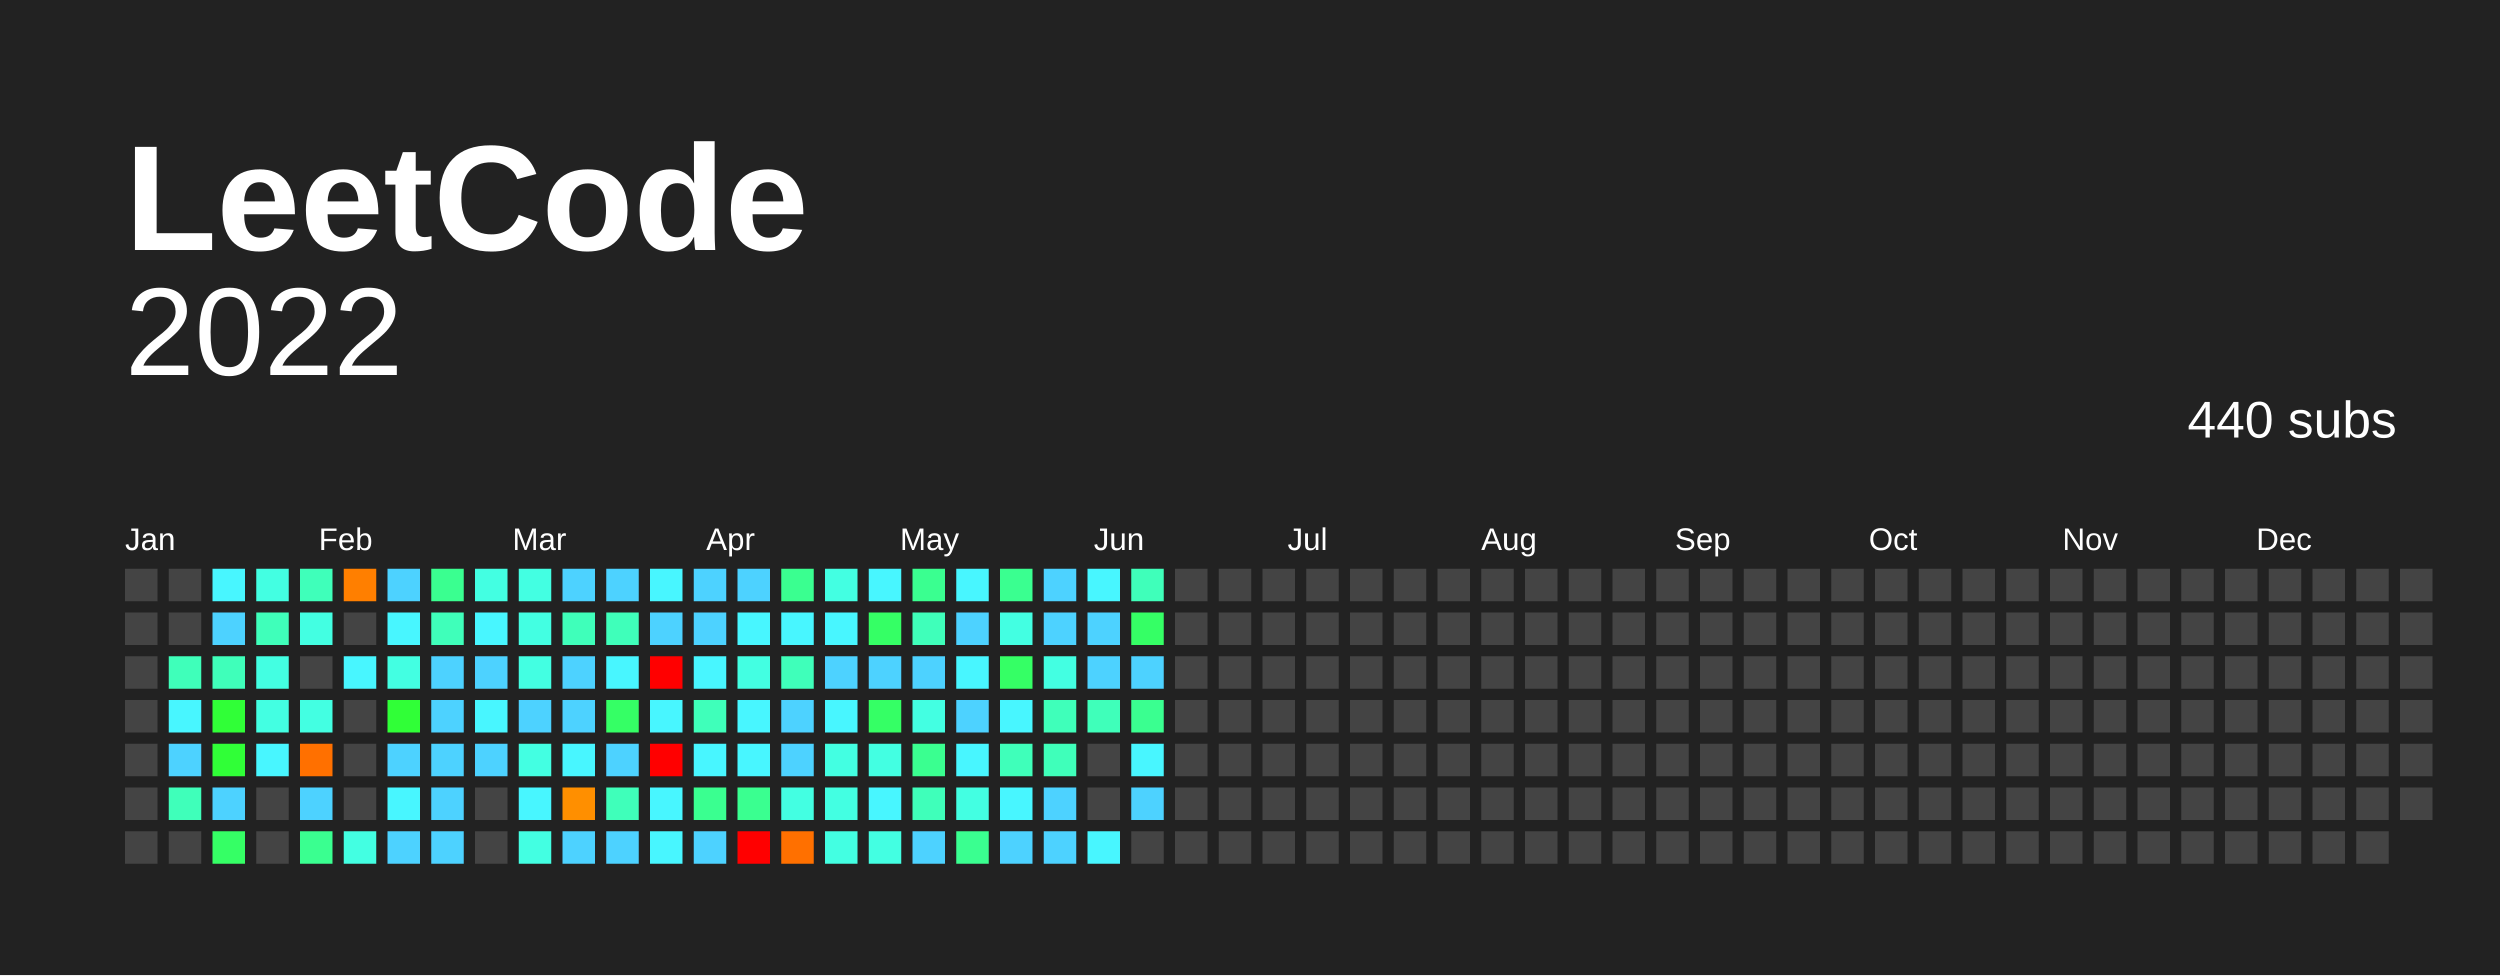
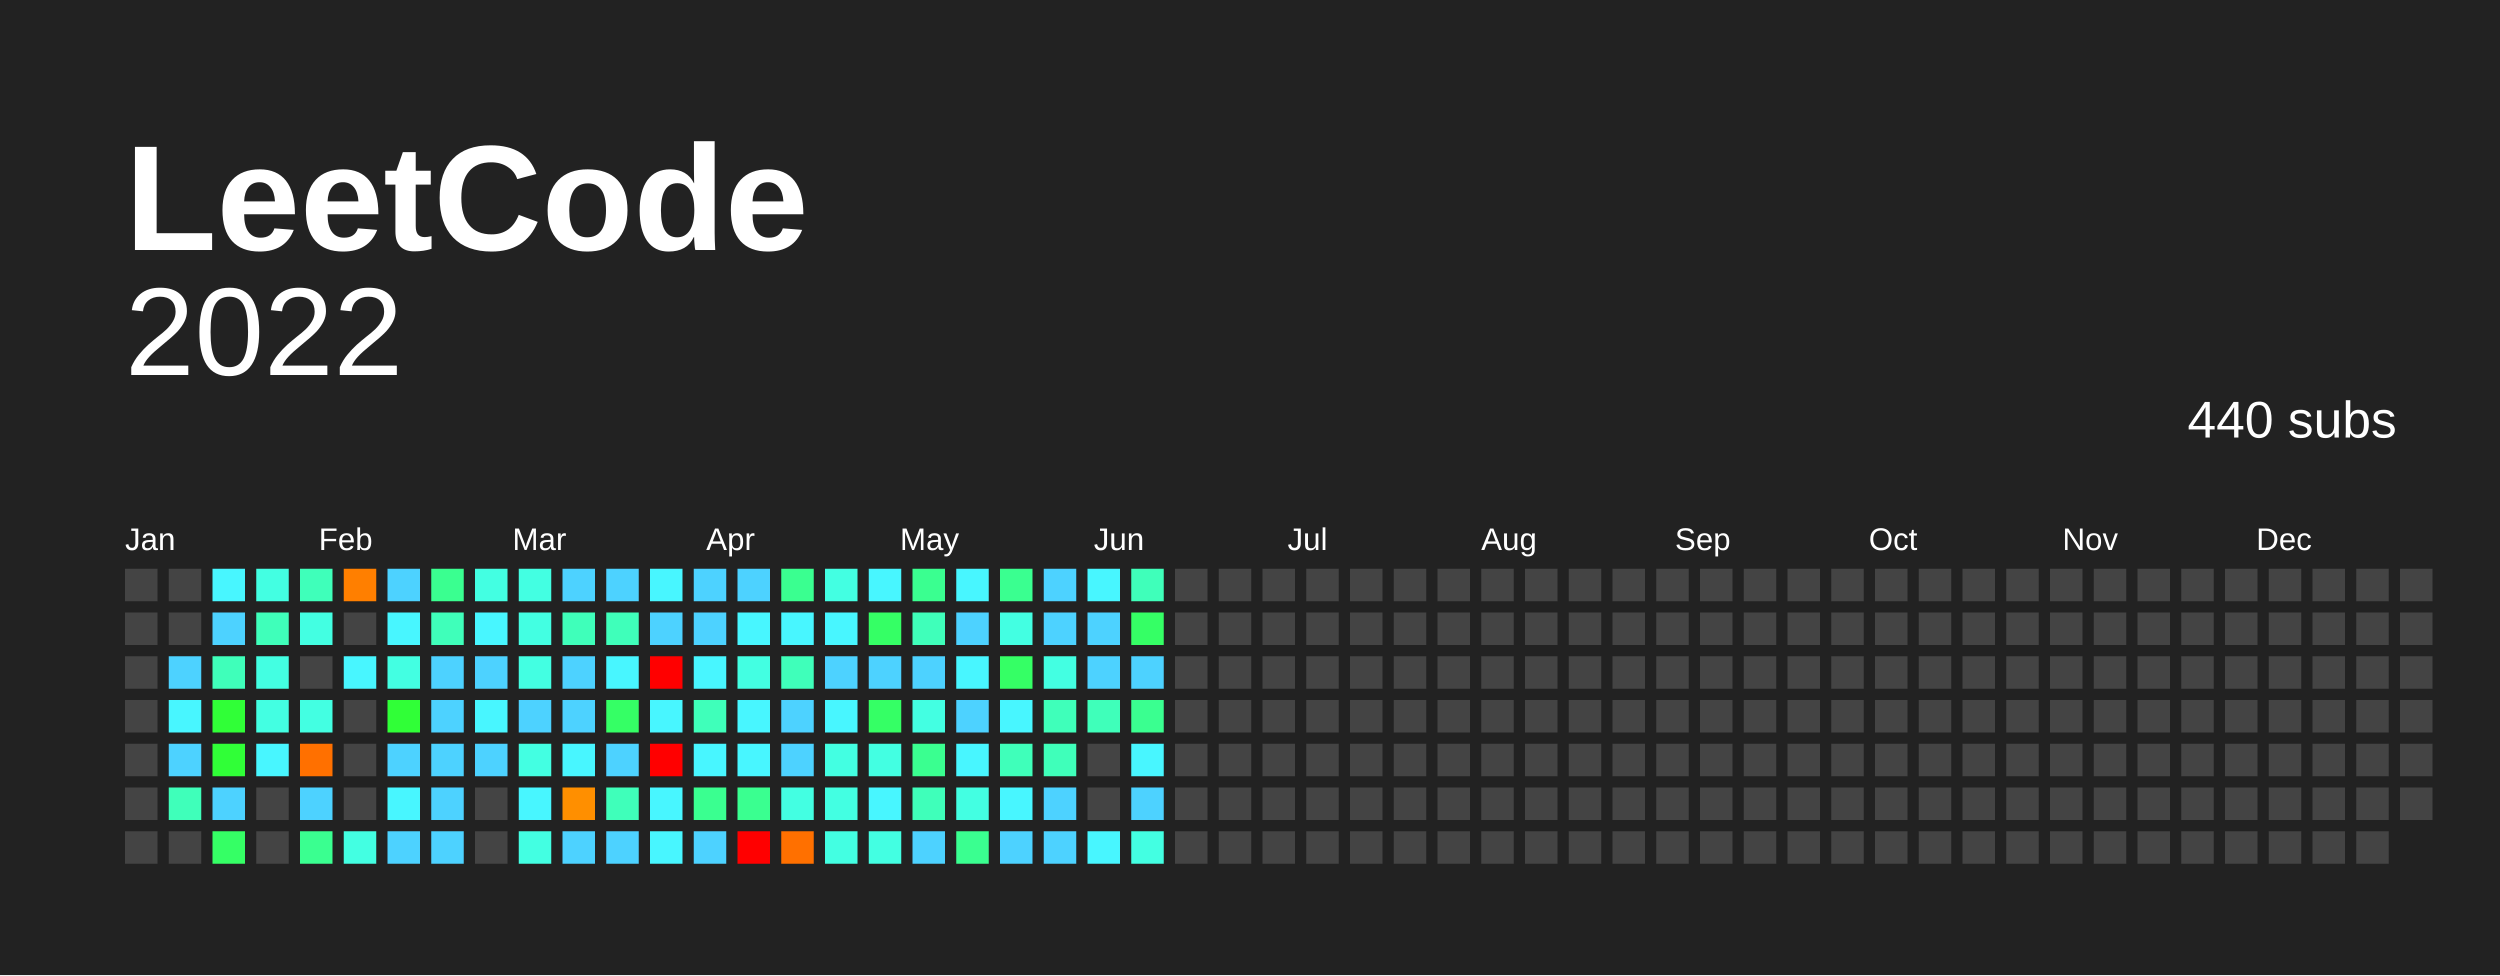
<svg xmlns="http://www.w3.org/2000/svg" baseProfile="full" height="78mm" version="1.1" viewBox="0,0,200,78" width="200mm">
  <defs />
  <rect fill="#222222" height="78" width="200" x="0" y="0" />
  <text fill="#FFFFFF" style="font-size:12px; font-family:Arial; font-weight:bold;" x="10" y="20"> LeetCode</text>
  <text alignment-baseline="hanging" fill="#FFFFFF" style="font-size:10.0px; font-family:Arial;" x="10" y="30">2022</text>
  <text alignment-baseline="hanging" fill="#FFFFFF" style="font-size:4.125px; font-family:Arial;" x="175" y="35">440 subs</text>
  <text fill="#FFFFFF" style="font-size:2.5px; font-family:Arial" x="10.0" y="44">Jan</text>
  <text fill="#FFFFFF" style="font-size:2.5px; font-family:Arial" x="25.5" y="44">Feb</text>
  <text fill="#FFFFFF" style="font-size:2.5px; font-family:Arial" x="41.0" y="44">Mar</text>
  <text fill="#FFFFFF" style="font-size:2.5px; font-family:Arial" x="56.5" y="44">Apr</text>
  <text fill="#FFFFFF" style="font-size:2.5px; font-family:Arial" x="72.0" y="44">May</text>
  <text fill="#FFFFFF" style="font-size:2.5px; font-family:Arial" x="87.5" y="44">Jun</text>
  <text fill="#FFFFFF" style="font-size:2.5px; font-family:Arial" x="103.0" y="44">Jul</text>
  <text fill="#FFFFFF" style="font-size:2.5px; font-family:Arial" x="118.5" y="44">Aug</text>
  <text fill="#FFFFFF" style="font-size:2.5px; font-family:Arial" x="134.0" y="44">Sep</text>
  <text fill="#FFFFFF" style="font-size:2.5px; font-family:Arial" x="149.5" y="44">Oct</text>
  <text fill="#FFFFFF" style="font-size:2.5px; font-family:Arial" x="165.0" y="44">Nov</text>
  <text fill="#FFFFFF" style="font-size:2.5px; font-family:Arial" x="180.5" y="44">Dec</text>
  <rect fill="#444444" height="2.6" width="2.6" x="10.0" y="45.5" />
  <rect fill="#444444" height="2.6" width="2.6" x="10.0" y="49.0" />
  <rect fill="#444444" height="2.6" width="2.6" x="10.0" y="52.5" />
  <rect fill="#444444" height="2.6" width="2.6" x="10.0" y="56.0" />
  <rect fill="#444444" height="2.6" width="2.6" x="10.0" y="59.5" />
  <rect fill="#444444" height="2.6" width="2.6" x="10.0" y="63.0" />
  <rect fill="#444444" height="2.6" width="2.6" x="10.0" y="66.5" />
  <rect fill="#444444" height="2.6" width="2.6" x="13.5" y="45.5" />
  <rect fill="#444444" height="2.6" width="2.6" x="13.5" y="49.0" />
-   <rect fill="#3fffba" height="2.6" width="2.6" x="13.5" y="52.5" />
+   <rect fill="#4dd2ff" height="2.6" width="2.6" x="13.5" y="52.5" />
  <rect fill="#48f6ff" height="2.6" width="2.6" x="13.5" y="56.0" />
  <rect fill="#4dd2ff" height="2.6" width="2.6" x="13.5" y="59.5" />
  <rect fill="#3fffba" height="2.6" width="2.6" x="13.5" y="63.0" />
  <rect fill="#444444" height="2.6" width="2.6" x="13.5" y="66.5" />
  <rect fill="#48f6ff" height="2.6" width="2.6" x="17.0" y="45.5" />
  <rect fill="#4dd2ff" height="2.6" width="2.6" x="17.0" y="49.0" />
  <rect fill="#3fffba" height="2.6" width="2.6" x="17.0" y="52.5" />
  <rect fill="#30ff37" height="2.6" width="2.6" x="17.0" y="56.0" />
  <rect fill="#30ff37" height="2.6" width="2.6" x="17.0" y="59.5" />
  <rect fill="#4dd2ff" height="2.6" width="2.6" x="17.0" y="63.0" />
  <rect fill="#35ff65" height="2.6" width="2.6" x="17.0" y="66.5" />
  <rect fill="#43ffe2" height="2.6" width="2.6" x="20.5" y="45.5" />
  <rect fill="#3fffba" height="2.6" width="2.6" x="20.5" y="49.0" />
  <rect fill="#43ffe2" height="2.6" width="2.6" x="20.5" y="52.5" />
  <rect fill="#43ffe2" height="2.6" width="2.6" x="20.5" y="56.0" />
  <rect fill="#48f6ff" height="2.6" width="2.6" x="20.5" y="59.5" />
  <rect fill="#444444" height="2.6" width="2.6" x="20.5" y="63.0" />
  <rect fill="#444444" height="2.6" width="2.6" x="20.5" y="66.5" />
  <rect fill="#3fffba" height="2.6" width="2.6" x="24.0" y="45.5" />
  <rect fill="#43ffe2" height="2.6" width="2.6" x="24.0" y="49.0" />
  <rect fill="#444444" height="2.6" width="2.6" x="24.0" y="52.5" />
  <rect fill="#43ffe2" height="2.6" width="2.6" x="24.0" y="56.0" />
  <rect fill="#ff7000" height="2.6" width="2.6" x="24.0" y="59.5" />
  <rect fill="#4dd2ff" height="2.6" width="2.6" x="24.0" y="63.0" />
  <rect fill="#3aff90" height="2.6" width="2.6" x="24.0" y="66.5" />
  <rect fill="#ff7f00" height="2.6" width="2.6" x="27.5" y="45.5" />
  <rect fill="#444444" height="2.6" width="2.6" x="27.5" y="49.0" />
  <rect fill="#48f6ff" height="2.6" width="2.6" x="27.5" y="52.5" />
  <rect fill="#444444" height="2.6" width="2.6" x="27.5" y="56.0" />
  <rect fill="#444444" height="2.6" width="2.6" x="27.5" y="59.5" />
  <rect fill="#444444" height="2.6" width="2.6" x="27.5" y="63.0" />
  <rect fill="#43ffe2" height="2.6" width="2.6" x="27.5" y="66.5" />
  <rect fill="#4dd2ff" height="2.6" width="2.6" x="31.0" y="45.5" />
  <rect fill="#48f6ff" height="2.6" width="2.6" x="31.0" y="49.0" />
  <rect fill="#43ffe2" height="2.6" width="2.6" x="31.0" y="52.5" />
  <rect fill="#30ff37" height="2.6" width="2.6" x="31.0" y="56.0" />
  <rect fill="#4dd2ff" height="2.6" width="2.6" x="31.0" y="59.5" />
  <rect fill="#48f6ff" height="2.6" width="2.6" x="31.0" y="63.0" />
  <rect fill="#4dd2ff" height="2.6" width="2.6" x="31.0" y="66.5" />
  <rect fill="#3aff90" height="2.6" width="2.6" x="34.5" y="45.5" />
  <rect fill="#3fffba" height="2.6" width="2.6" x="34.5" y="49.0" />
  <rect fill="#4dd2ff" height="2.6" width="2.6" x="34.5" y="52.5" />
  <rect fill="#4dd2ff" height="2.6" width="2.6" x="34.5" y="56.0" />
  <rect fill="#4dd2ff" height="2.6" width="2.6" x="34.5" y="59.5" />
  <rect fill="#4dd2ff" height="2.6" width="2.6" x="34.5" y="63.0" />
  <rect fill="#4dd2ff" height="2.6" width="2.6" x="34.5" y="66.5" />
  <rect fill="#43ffe2" height="2.6" width="2.6" x="38.0" y="45.5" />
  <rect fill="#48f6ff" height="2.6" width="2.6" x="38.0" y="49.0" />
  <rect fill="#4dd2ff" height="2.6" width="2.6" x="38.0" y="52.5" />
  <rect fill="#48f6ff" height="2.6" width="2.6" x="38.0" y="56.0" />
  <rect fill="#4dd2ff" height="2.6" width="2.6" x="38.0" y="59.5" />
  <rect fill="#444444" height="2.6" width="2.6" x="38.0" y="63.0" />
  <rect fill="#444444" height="2.6" width="2.6" x="38.0" y="66.5" />
  <rect fill="#43ffe2" height="2.6" width="2.6" x="41.5" y="45.5" />
  <rect fill="#43ffe2" height="2.6" width="2.6" x="41.5" y="49.0" />
  <rect fill="#43ffe2" height="2.6" width="2.6" x="41.5" y="52.5" />
  <rect fill="#4dd2ff" height="2.6" width="2.6" x="41.5" y="56.0" />
  <rect fill="#43ffe2" height="2.6" width="2.6" x="41.5" y="59.5" />
  <rect fill="#48f6ff" height="2.6" width="2.6" x="41.5" y="63.0" />
  <rect fill="#43ffe2" height="2.6" width="2.6" x="41.5" y="66.5" />
  <rect fill="#4dd2ff" height="2.6" width="2.6" x="45.0" y="45.5" />
  <rect fill="#3fffba" height="2.6" width="2.6" x="45.0" y="49.0" />
  <rect fill="#4dd2ff" height="2.6" width="2.6" x="45.0" y="52.5" />
  <rect fill="#4dd2ff" height="2.6" width="2.6" x="45.0" y="56.0" />
  <rect fill="#48f6ff" height="2.6" width="2.6" x="45.0" y="59.5" />
  <rect fill="#ff8f00" height="2.6" width="2.6" x="45.0" y="63.0" />
  <rect fill="#4dd2ff" height="2.6" width="2.6" x="45.0" y="66.5" />
  <rect fill="#4dd2ff" height="2.6" width="2.6" x="48.5" y="45.5" />
  <rect fill="#3fffba" height="2.6" width="2.6" x="48.5" y="49.0" />
  <rect fill="#48f6ff" height="2.6" width="2.6" x="48.5" y="52.5" />
  <rect fill="#35ff65" height="2.6" width="2.6" x="48.5" y="56.0" />
  <rect fill="#4dd2ff" height="2.6" width="2.6" x="48.5" y="59.5" />
  <rect fill="#3fffba" height="2.6" width="2.6" x="48.5" y="63.0" />
  <rect fill="#4dd2ff" height="2.6" width="2.6" x="48.5" y="66.5" />
  <rect fill="#48f6ff" height="2.6" width="2.6" x="52.0" y="45.5" />
  <rect fill="#4dd2ff" height="2.6" width="2.6" x="52.0" y="49.0" />
  <rect fill="red" height="2.6" width="2.6" x="52.0" y="52.5" />
  <rect fill="#48f6ff" height="2.6" width="2.6" x="52.0" y="56.0" />
  <rect fill="red" height="2.6" width="2.6" x="52.0" y="59.5" />
  <rect fill="#48f6ff" height="2.6" width="2.6" x="52.0" y="63.0" />
  <rect fill="#48f6ff" height="2.6" width="2.6" x="52.0" y="66.5" />
  <rect fill="#4dd2ff" height="2.6" width="2.6" x="55.5" y="45.5" />
  <rect fill="#4dd2ff" height="2.6" width="2.6" x="55.5" y="49.0" />
  <rect fill="#48f6ff" height="2.6" width="2.6" x="55.5" y="52.5" />
  <rect fill="#3fffba" height="2.6" width="2.6" x="55.5" y="56.0" />
  <rect fill="#48f6ff" height="2.6" width="2.6" x="55.5" y="59.5" />
  <rect fill="#3aff90" height="2.6" width="2.6" x="55.5" y="63.0" />
  <rect fill="#4dd2ff" height="2.6" width="2.6" x="55.5" y="66.5" />
  <rect fill="#4dd2ff" height="2.6" width="2.6" x="59.0" y="45.5" />
  <rect fill="#48f6ff" height="2.6" width="2.6" x="59.0" y="49.0" />
  <rect fill="#43ffe2" height="2.6" width="2.6" x="59.0" y="52.5" />
  <rect fill="#48f6ff" height="2.6" width="2.6" x="59.0" y="56.0" />
  <rect fill="#48f6ff" height="2.6" width="2.6" x="59.0" y="59.5" />
  <rect fill="#3aff90" height="2.6" width="2.6" x="59.0" y="63.0" />
  <rect fill="red" height="2.6" width="2.6" x="59.0" y="66.5" />
  <rect fill="#3aff90" height="2.6" width="2.6" x="62.5" y="45.5" />
  <rect fill="#48f6ff" height="2.6" width="2.6" x="62.5" y="49.0" />
  <rect fill="#3fffba" height="2.6" width="2.6" x="62.5" y="52.5" />
  <rect fill="#4dd2ff" height="2.6" width="2.6" x="62.5" y="56.0" />
  <rect fill="#4dd2ff" height="2.6" width="2.6" x="62.5" y="59.5" />
  <rect fill="#43ffe2" height="2.6" width="2.6" x="62.5" y="63.0" />
  <rect fill="#ff7000" height="2.6" width="2.6" x="62.5" y="66.5" />
  <rect fill="#43ffe2" height="2.6" width="2.6" x="66.0" y="45.5" />
  <rect fill="#48f6ff" height="2.6" width="2.6" x="66.0" y="49.0" />
  <rect fill="#4dd2ff" height="2.6" width="2.6" x="66.0" y="52.5" />
  <rect fill="#48f6ff" height="2.6" width="2.6" x="66.0" y="56.0" />
  <rect fill="#43ffe2" height="2.6" width="2.6" x="66.0" y="59.5" />
  <rect fill="#43ffe2" height="2.6" width="2.6" x="66.0" y="63.0" />
  <rect fill="#43ffe2" height="2.6" width="2.6" x="66.0" y="66.5" />
  <rect fill="#48f6ff" height="2.6" width="2.6" x="69.5" y="45.5" />
  <rect fill="#35ff65" height="2.6" width="2.6" x="69.5" y="49.0" />
  <rect fill="#4dd2ff" height="2.6" width="2.6" x="69.5" y="52.5" />
  <rect fill="#35ff65" height="2.6" width="2.6" x="69.5" y="56.0" />
  <rect fill="#43ffe2" height="2.6" width="2.6" x="69.5" y="59.5" />
  <rect fill="#48f6ff" height="2.6" width="2.6" x="69.5" y="63.0" />
  <rect fill="#43ffe2" height="2.6" width="2.6" x="69.5" y="66.5" />
  <rect fill="#3aff90" height="2.6" width="2.6" x="73.0" y="45.5" />
  <rect fill="#3fffba" height="2.6" width="2.6" x="73.0" y="49.0" />
  <rect fill="#4dd2ff" height="2.6" width="2.6" x="73.0" y="52.5" />
  <rect fill="#43ffe2" height="2.6" width="2.6" x="73.0" y="56.0" />
  <rect fill="#3aff90" height="2.6" width="2.6" x="73.0" y="59.5" />
  <rect fill="#3fffba" height="2.6" width="2.6" x="73.0" y="63.0" />
  <rect fill="#4dd2ff" height="2.6" width="2.6" x="73.0" y="66.5" />
  <rect fill="#48f6ff" height="2.6" width="2.6" x="76.5" y="45.5" />
  <rect fill="#4dd2ff" height="2.6" width="2.6" x="76.5" y="49.0" />
  <rect fill="#48f6ff" height="2.6" width="2.6" x="76.5" y="52.5" />
  <rect fill="#4dd2ff" height="2.6" width="2.6" x="76.5" y="56.0" />
  <rect fill="#48f6ff" height="2.6" width="2.6" x="76.5" y="59.5" />
  <rect fill="#43ffe2" height="2.6" width="2.6" x="76.5" y="63.0" />
  <rect fill="#3aff90" height="2.6" width="2.6" x="76.5" y="66.5" />
  <rect fill="#3aff90" height="2.6" width="2.6" x="80.0" y="45.5" />
  <rect fill="#43ffe2" height="2.6" width="2.6" x="80.0" y="49.0" />
  <rect fill="#35ff65" height="2.6" width="2.6" x="80.0" y="52.5" />
  <rect fill="#48f6ff" height="2.6" width="2.6" x="80.0" y="56.0" />
  <rect fill="#3fffba" height="2.6" width="2.6" x="80.0" y="59.5" />
  <rect fill="#48f6ff" height="2.6" width="2.6" x="80.0" y="63.0" />
  <rect fill="#4dd2ff" height="2.6" width="2.6" x="80.0" y="66.5" />
  <rect fill="#4dd2ff" height="2.6" width="2.6" x="83.5" y="45.5" />
  <rect fill="#4dd2ff" height="2.6" width="2.6" x="83.5" y="49.0" />
  <rect fill="#43ffe2" height="2.6" width="2.6" x="83.5" y="52.5" />
  <rect fill="#3fffba" height="2.6" width="2.6" x="83.5" y="56.0" />
  <rect fill="#3fffba" height="2.6" width="2.6" x="83.5" y="59.5" />
  <rect fill="#4dd2ff" height="2.6" width="2.6" x="83.5" y="63.0" />
  <rect fill="#4dd2ff" height="2.6" width="2.6" x="83.5" y="66.5" />
  <rect fill="#48f6ff" height="2.6" width="2.6" x="87.0" y="45.5" />
  <rect fill="#4dd2ff" height="2.6" width="2.6" x="87.0" y="49.0" />
  <rect fill="#4dd2ff" height="2.6" width="2.6" x="87.0" y="52.5" />
  <rect fill="#3fffba" height="2.6" width="2.6" x="87.0" y="56.0" />
  <rect fill="#444444" height="2.6" width="2.6" x="87.0" y="59.5" />
  <rect fill="#444444" height="2.6" width="2.6" x="87.0" y="63.0" />
  <rect fill="#48f6ff" height="2.6" width="2.6" x="87.0" y="66.5" />
  <rect fill="#3fffba" height="2.6" width="2.6" x="90.5" y="45.5" />
  <rect fill="#35ff65" height="2.6" width="2.6" x="90.5" y="49.0" />
  <rect fill="#4dd2ff" height="2.6" width="2.6" x="90.5" y="52.5" />
  <rect fill="#3aff90" height="2.6" width="2.6" x="90.5" y="56.0" />
  <rect fill="#48f6ff" height="2.6" width="2.6" x="90.5" y="59.5" />
  <rect fill="#4dd2ff" height="2.6" width="2.6" x="90.5" y="63.0" />
-   <rect fill="#444444" height="2.6" width="2.6" x="90.5" y="66.5" />
+   <rect fill="#43ffe2" height="2.6" width="2.6" x="90.5" y="66.5" />
  <rect fill="#444444" height="2.6" width="2.6" x="94.0" y="45.5" />
  <rect fill="#444444" height="2.6" width="2.6" x="94.0" y="49.0" />
  <rect fill="#444444" height="2.6" width="2.6" x="94.0" y="52.5" />
  <rect fill="#444444" height="2.6" width="2.6" x="94.0" y="56.0" />
  <rect fill="#444444" height="2.6" width="2.6" x="94.0" y="59.5" />
  <rect fill="#444444" height="2.6" width="2.6" x="94.0" y="63.0" />
  <rect fill="#444444" height="2.6" width="2.6" x="94.0" y="66.5" />
  <rect fill="#444444" height="2.6" width="2.6" x="97.5" y="45.5" />
  <rect fill="#444444" height="2.6" width="2.6" x="97.5" y="49.0" />
  <rect fill="#444444" height="2.6" width="2.6" x="97.5" y="52.5" />
  <rect fill="#444444" height="2.6" width="2.6" x="97.5" y="56.0" />
  <rect fill="#444444" height="2.6" width="2.6" x="97.5" y="59.5" />
  <rect fill="#444444" height="2.6" width="2.6" x="97.5" y="63.0" />
  <rect fill="#444444" height="2.6" width="2.6" x="97.5" y="66.5" />
  <rect fill="#444444" height="2.6" width="2.6" x="101.0" y="45.5" />
  <rect fill="#444444" height="2.6" width="2.6" x="101.0" y="49.0" />
  <rect fill="#444444" height="2.6" width="2.6" x="101.0" y="52.5" />
  <rect fill="#444444" height="2.6" width="2.6" x="101.0" y="56.0" />
  <rect fill="#444444" height="2.6" width="2.6" x="101.0" y="59.5" />
  <rect fill="#444444" height="2.6" width="2.6" x="101.0" y="63.0" />
  <rect fill="#444444" height="2.6" width="2.6" x="101.0" y="66.5" />
  <rect fill="#444444" height="2.6" width="2.6" x="104.5" y="45.5" />
  <rect fill="#444444" height="2.6" width="2.6" x="104.5" y="49.0" />
  <rect fill="#444444" height="2.6" width="2.6" x="104.5" y="52.5" />
  <rect fill="#444444" height="2.6" width="2.6" x="104.5" y="56.0" />
  <rect fill="#444444" height="2.6" width="2.6" x="104.5" y="59.5" />
  <rect fill="#444444" height="2.6" width="2.6" x="104.5" y="63.0" />
  <rect fill="#444444" height="2.6" width="2.6" x="104.5" y="66.5" />
  <rect fill="#444444" height="2.6" width="2.6" x="108.0" y="45.5" />
  <rect fill="#444444" height="2.6" width="2.6" x="108.0" y="49.0" />
  <rect fill="#444444" height="2.6" width="2.6" x="108.0" y="52.5" />
  <rect fill="#444444" height="2.6" width="2.6" x="108.0" y="56.0" />
  <rect fill="#444444" height="2.6" width="2.6" x="108.0" y="59.5" />
  <rect fill="#444444" height="2.6" width="2.6" x="108.0" y="63.0" />
  <rect fill="#444444" height="2.6" width="2.6" x="108.0" y="66.5" />
  <rect fill="#444444" height="2.6" width="2.6" x="111.5" y="45.5" />
  <rect fill="#444444" height="2.6" width="2.6" x="111.5" y="49.0" />
  <rect fill="#444444" height="2.6" width="2.6" x="111.5" y="52.5" />
  <rect fill="#444444" height="2.6" width="2.6" x="111.5" y="56.0" />
  <rect fill="#444444" height="2.6" width="2.6" x="111.5" y="59.5" />
  <rect fill="#444444" height="2.6" width="2.6" x="111.5" y="63.0" />
  <rect fill="#444444" height="2.6" width="2.6" x="111.5" y="66.5" />
  <rect fill="#444444" height="2.6" width="2.6" x="115.0" y="45.5" />
  <rect fill="#444444" height="2.6" width="2.6" x="115.0" y="49.0" />
  <rect fill="#444444" height="2.6" width="2.6" x="115.0" y="52.5" />
  <rect fill="#444444" height="2.6" width="2.6" x="115.0" y="56.0" />
  <rect fill="#444444" height="2.6" width="2.6" x="115.0" y="59.5" />
  <rect fill="#444444" height="2.6" width="2.6" x="115.0" y="63.0" />
  <rect fill="#444444" height="2.6" width="2.6" x="115.0" y="66.5" />
  <rect fill="#444444" height="2.6" width="2.6" x="118.5" y="45.5" />
  <rect fill="#444444" height="2.6" width="2.6" x="118.5" y="49.0" />
  <rect fill="#444444" height="2.6" width="2.6" x="118.5" y="52.5" />
  <rect fill="#444444" height="2.6" width="2.6" x="118.5" y="56.0" />
  <rect fill="#444444" height="2.6" width="2.6" x="118.5" y="59.5" />
  <rect fill="#444444" height="2.6" width="2.6" x="118.5" y="63.0" />
  <rect fill="#444444" height="2.6" width="2.6" x="118.5" y="66.5" />
  <rect fill="#444444" height="2.6" width="2.6" x="122.0" y="45.5" />
  <rect fill="#444444" height="2.6" width="2.6" x="122.0" y="49.0" />
  <rect fill="#444444" height="2.6" width="2.6" x="122.0" y="52.5" />
  <rect fill="#444444" height="2.6" width="2.6" x="122.0" y="56.0" />
  <rect fill="#444444" height="2.6" width="2.6" x="122.0" y="59.5" />
  <rect fill="#444444" height="2.6" width="2.6" x="122.0" y="63.0" />
  <rect fill="#444444" height="2.6" width="2.6" x="122.0" y="66.5" />
  <rect fill="#444444" height="2.6" width="2.6" x="125.5" y="45.5" />
  <rect fill="#444444" height="2.6" width="2.6" x="125.5" y="49.0" />
  <rect fill="#444444" height="2.6" width="2.6" x="125.5" y="52.5" />
  <rect fill="#444444" height="2.6" width="2.6" x="125.5" y="56.0" />
  <rect fill="#444444" height="2.6" width="2.6" x="125.5" y="59.5" />
  <rect fill="#444444" height="2.6" width="2.6" x="125.5" y="63.0" />
  <rect fill="#444444" height="2.6" width="2.6" x="125.5" y="66.5" />
  <rect fill="#444444" height="2.6" width="2.6" x="129.0" y="45.5" />
  <rect fill="#444444" height="2.6" width="2.6" x="129.0" y="49.0" />
  <rect fill="#444444" height="2.6" width="2.6" x="129.0" y="52.5" />
  <rect fill="#444444" height="2.6" width="2.6" x="129.0" y="56.0" />
  <rect fill="#444444" height="2.6" width="2.6" x="129.0" y="59.5" />
  <rect fill="#444444" height="2.6" width="2.6" x="129.0" y="63.0" />
  <rect fill="#444444" height="2.6" width="2.6" x="129.0" y="66.5" />
  <rect fill="#444444" height="2.6" width="2.6" x="132.5" y="45.5" />
  <rect fill="#444444" height="2.6" width="2.6" x="132.5" y="49.0" />
  <rect fill="#444444" height="2.6" width="2.6" x="132.5" y="52.5" />
  <rect fill="#444444" height="2.6" width="2.6" x="132.5" y="56.0" />
  <rect fill="#444444" height="2.6" width="2.6" x="132.5" y="59.5" />
  <rect fill="#444444" height="2.6" width="2.6" x="132.5" y="63.0" />
  <rect fill="#444444" height="2.6" width="2.6" x="132.5" y="66.5" />
  <rect fill="#444444" height="2.6" width="2.6" x="136.0" y="45.5" />
  <rect fill="#444444" height="2.6" width="2.6" x="136.0" y="49.0" />
  <rect fill="#444444" height="2.6" width="2.6" x="136.0" y="52.5" />
  <rect fill="#444444" height="2.6" width="2.6" x="136.0" y="56.0" />
  <rect fill="#444444" height="2.6" width="2.6" x="136.0" y="59.5" />
  <rect fill="#444444" height="2.6" width="2.6" x="136.0" y="63.0" />
  <rect fill="#444444" height="2.6" width="2.6" x="136.0" y="66.5" />
  <rect fill="#444444" height="2.6" width="2.6" x="139.5" y="45.5" />
  <rect fill="#444444" height="2.6" width="2.6" x="139.5" y="49.0" />
  <rect fill="#444444" height="2.6" width="2.6" x="139.5" y="52.5" />
  <rect fill="#444444" height="2.6" width="2.6" x="139.5" y="56.0" />
  <rect fill="#444444" height="2.6" width="2.6" x="139.5" y="59.5" />
  <rect fill="#444444" height="2.6" width="2.6" x="139.5" y="63.0" />
  <rect fill="#444444" height="2.6" width="2.6" x="139.5" y="66.5" />
  <rect fill="#444444" height="2.6" width="2.6" x="143.0" y="45.5" />
  <rect fill="#444444" height="2.6" width="2.6" x="143.0" y="49.0" />
  <rect fill="#444444" height="2.6" width="2.6" x="143.0" y="52.5" />
  <rect fill="#444444" height="2.6" width="2.6" x="143.0" y="56.0" />
  <rect fill="#444444" height="2.6" width="2.6" x="143.0" y="59.5" />
  <rect fill="#444444" height="2.6" width="2.6" x="143.0" y="63.0" />
  <rect fill="#444444" height="2.6" width="2.6" x="143.0" y="66.5" />
  <rect fill="#444444" height="2.6" width="2.6" x="146.5" y="45.5" />
  <rect fill="#444444" height="2.6" width="2.6" x="146.5" y="49.0" />
  <rect fill="#444444" height="2.6" width="2.6" x="146.5" y="52.5" />
  <rect fill="#444444" height="2.6" width="2.6" x="146.5" y="56.0" />
  <rect fill="#444444" height="2.6" width="2.6" x="146.5" y="59.5" />
  <rect fill="#444444" height="2.6" width="2.6" x="146.5" y="63.0" />
  <rect fill="#444444" height="2.6" width="2.6" x="146.5" y="66.5" />
  <rect fill="#444444" height="2.6" width="2.6" x="150.0" y="45.5" />
  <rect fill="#444444" height="2.6" width="2.6" x="150.0" y="49.0" />
  <rect fill="#444444" height="2.6" width="2.6" x="150.0" y="52.5" />
  <rect fill="#444444" height="2.6" width="2.6" x="150.0" y="56.0" />
  <rect fill="#444444" height="2.6" width="2.6" x="150.0" y="59.5" />
  <rect fill="#444444" height="2.6" width="2.6" x="150.0" y="63.0" />
  <rect fill="#444444" height="2.6" width="2.6" x="150.0" y="66.5" />
  <rect fill="#444444" height="2.6" width="2.6" x="153.5" y="45.5" />
  <rect fill="#444444" height="2.6" width="2.6" x="153.5" y="49.0" />
  <rect fill="#444444" height="2.6" width="2.6" x="153.5" y="52.5" />
  <rect fill="#444444" height="2.6" width="2.6" x="153.5" y="56.0" />
  <rect fill="#444444" height="2.6" width="2.6" x="153.5" y="59.5" />
  <rect fill="#444444" height="2.6" width="2.6" x="153.5" y="63.0" />
  <rect fill="#444444" height="2.6" width="2.6" x="153.5" y="66.5" />
  <rect fill="#444444" height="2.6" width="2.6" x="157.0" y="45.5" />
  <rect fill="#444444" height="2.6" width="2.6" x="157.0" y="49.0" />
  <rect fill="#444444" height="2.6" width="2.6" x="157.0" y="52.5" />
  <rect fill="#444444" height="2.6" width="2.6" x="157.0" y="56.0" />
  <rect fill="#444444" height="2.6" width="2.6" x="157.0" y="59.5" />
  <rect fill="#444444" height="2.6" width="2.6" x="157.0" y="63.0" />
  <rect fill="#444444" height="2.6" width="2.6" x="157.0" y="66.5" />
  <rect fill="#444444" height="2.6" width="2.6" x="160.5" y="45.5" />
  <rect fill="#444444" height="2.6" width="2.6" x="160.5" y="49.0" />
  <rect fill="#444444" height="2.6" width="2.6" x="160.5" y="52.5" />
  <rect fill="#444444" height="2.6" width="2.6" x="160.5" y="56.0" />
  <rect fill="#444444" height="2.6" width="2.6" x="160.5" y="59.5" />
  <rect fill="#444444" height="2.6" width="2.6" x="160.5" y="63.0" />
  <rect fill="#444444" height="2.6" width="2.6" x="160.5" y="66.5" />
  <rect fill="#444444" height="2.6" width="2.6" x="164.0" y="45.5" />
  <rect fill="#444444" height="2.6" width="2.6" x="164.0" y="49.0" />
  <rect fill="#444444" height="2.6" width="2.6" x="164.0" y="52.5" />
  <rect fill="#444444" height="2.6" width="2.6" x="164.0" y="56.0" />
  <rect fill="#444444" height="2.6" width="2.6" x="164.0" y="59.5" />
  <rect fill="#444444" height="2.6" width="2.6" x="164.0" y="63.0" />
  <rect fill="#444444" height="2.6" width="2.6" x="164.0" y="66.5" />
  <rect fill="#444444" height="2.6" width="2.6" x="167.5" y="45.5" />
  <rect fill="#444444" height="2.6" width="2.6" x="167.5" y="49.0" />
  <rect fill="#444444" height="2.6" width="2.6" x="167.5" y="52.5" />
  <rect fill="#444444" height="2.6" width="2.6" x="167.5" y="56.0" />
  <rect fill="#444444" height="2.6" width="2.6" x="167.5" y="59.5" />
  <rect fill="#444444" height="2.6" width="2.6" x="167.5" y="63.0" />
  <rect fill="#444444" height="2.6" width="2.6" x="167.5" y="66.5" />
  <rect fill="#444444" height="2.6" width="2.6" x="171.0" y="45.5" />
  <rect fill="#444444" height="2.6" width="2.6" x="171.0" y="49.0" />
  <rect fill="#444444" height="2.6" width="2.6" x="171.0" y="52.5" />
  <rect fill="#444444" height="2.6" width="2.6" x="171.0" y="56.0" />
  <rect fill="#444444" height="2.6" width="2.6" x="171.0" y="59.5" />
  <rect fill="#444444" height="2.6" width="2.6" x="171.0" y="63.0" />
  <rect fill="#444444" height="2.6" width="2.6" x="171.0" y="66.5" />
  <rect fill="#444444" height="2.6" width="2.6" x="174.5" y="45.5" />
  <rect fill="#444444" height="2.6" width="2.6" x="174.5" y="49.0" />
  <rect fill="#444444" height="2.6" width="2.6" x="174.5" y="52.5" />
  <rect fill="#444444" height="2.6" width="2.6" x="174.5" y="56.0" />
  <rect fill="#444444" height="2.6" width="2.6" x="174.5" y="59.5" />
  <rect fill="#444444" height="2.6" width="2.6" x="174.5" y="63.0" />
  <rect fill="#444444" height="2.6" width="2.6" x="174.5" y="66.5" />
  <rect fill="#444444" height="2.6" width="2.6" x="178.0" y="45.5" />
  <rect fill="#444444" height="2.6" width="2.6" x="178.0" y="49.0" />
  <rect fill="#444444" height="2.6" width="2.6" x="178.0" y="52.5" />
  <rect fill="#444444" height="2.6" width="2.6" x="178.0" y="56.0" />
  <rect fill="#444444" height="2.6" width="2.6" x="178.0" y="59.5" />
  <rect fill="#444444" height="2.6" width="2.6" x="178.0" y="63.0" />
  <rect fill="#444444" height="2.6" width="2.6" x="178.0" y="66.5" />
  <rect fill="#444444" height="2.6" width="2.6" x="181.5" y="45.5" />
  <rect fill="#444444" height="2.6" width="2.6" x="181.5" y="49.0" />
  <rect fill="#444444" height="2.6" width="2.6" x="181.5" y="52.5" />
  <rect fill="#444444" height="2.6" width="2.6" x="181.5" y="56.0" />
  <rect fill="#444444" height="2.6" width="2.6" x="181.5" y="59.5" />
  <rect fill="#444444" height="2.6" width="2.6" x="181.5" y="63.0" />
  <rect fill="#444444" height="2.6" width="2.6" x="181.5" y="66.5" />
  <rect fill="#444444" height="2.6" width="2.6" x="185.0" y="45.5" />
  <rect fill="#444444" height="2.6" width="2.6" x="185.0" y="49.0" />
  <rect fill="#444444" height="2.6" width="2.6" x="185.0" y="52.5" />
  <rect fill="#444444" height="2.6" width="2.6" x="185.0" y="56.0" />
  <rect fill="#444444" height="2.6" width="2.6" x="185.0" y="59.5" />
  <rect fill="#444444" height="2.6" width="2.6" x="185.0" y="63.0" />
  <rect fill="#444444" height="2.6" width="2.6" x="185.0" y="66.5" />
  <rect fill="#444444" height="2.6" width="2.6" x="188.5" y="45.5" />
  <rect fill="#444444" height="2.6" width="2.6" x="188.5" y="49.0" />
  <rect fill="#444444" height="2.6" width="2.6" x="188.5" y="52.5" />
  <rect fill="#444444" height="2.6" width="2.6" x="188.5" y="56.0" />
  <rect fill="#444444" height="2.6" width="2.6" x="188.5" y="59.5" />
  <rect fill="#444444" height="2.6" width="2.6" x="188.5" y="63.0" />
  <rect fill="#444444" height="2.6" width="2.6" x="188.5" y="66.5" />
  <rect fill="#444444" height="2.6" width="2.6" x="192.0" y="45.5" />
  <rect fill="#444444" height="2.6" width="2.6" x="192.0" y="49.0" />
  <rect fill="#444444" height="2.6" width="2.6" x="192.0" y="52.5" />
  <rect fill="#444444" height="2.6" width="2.6" x="192.0" y="56.0" />
  <rect fill="#444444" height="2.6" width="2.6" x="192.0" y="59.5" />
  <rect fill="#444444" height="2.6" width="2.6" x="192.0" y="63.0" />
</svg>
